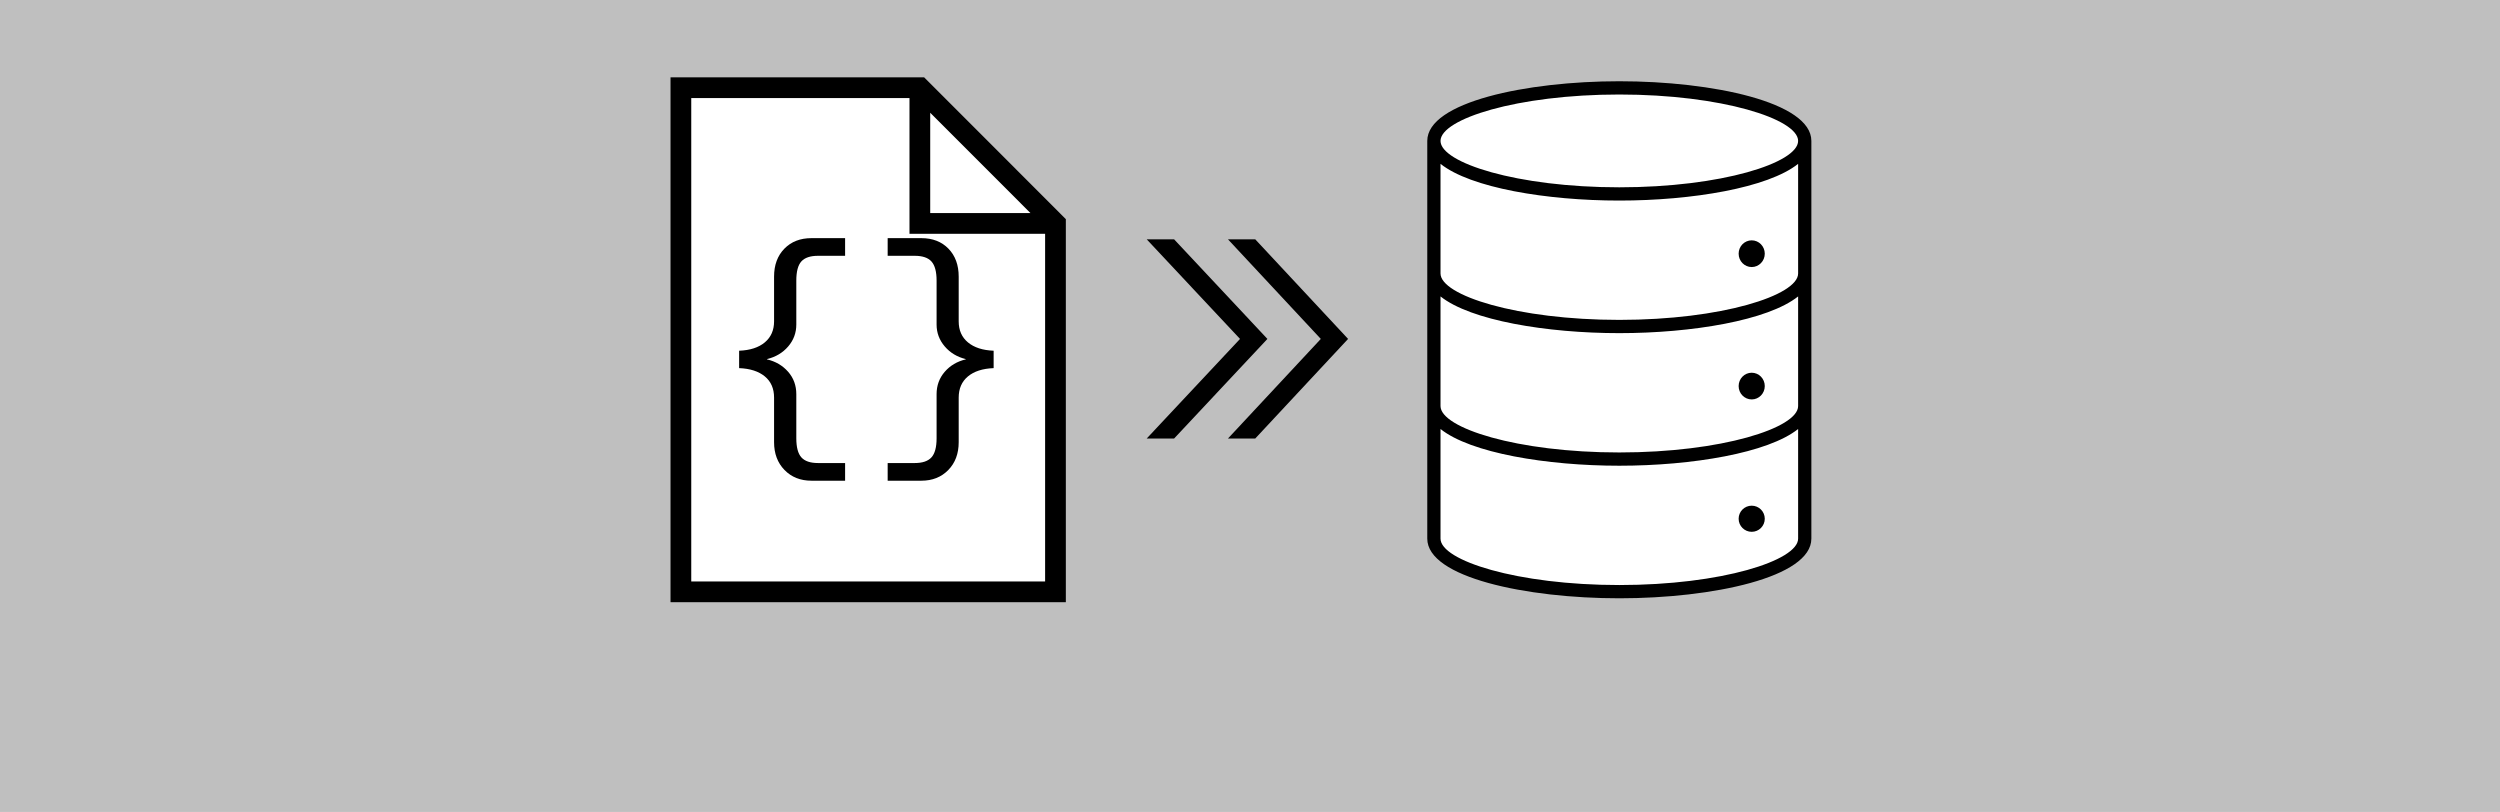
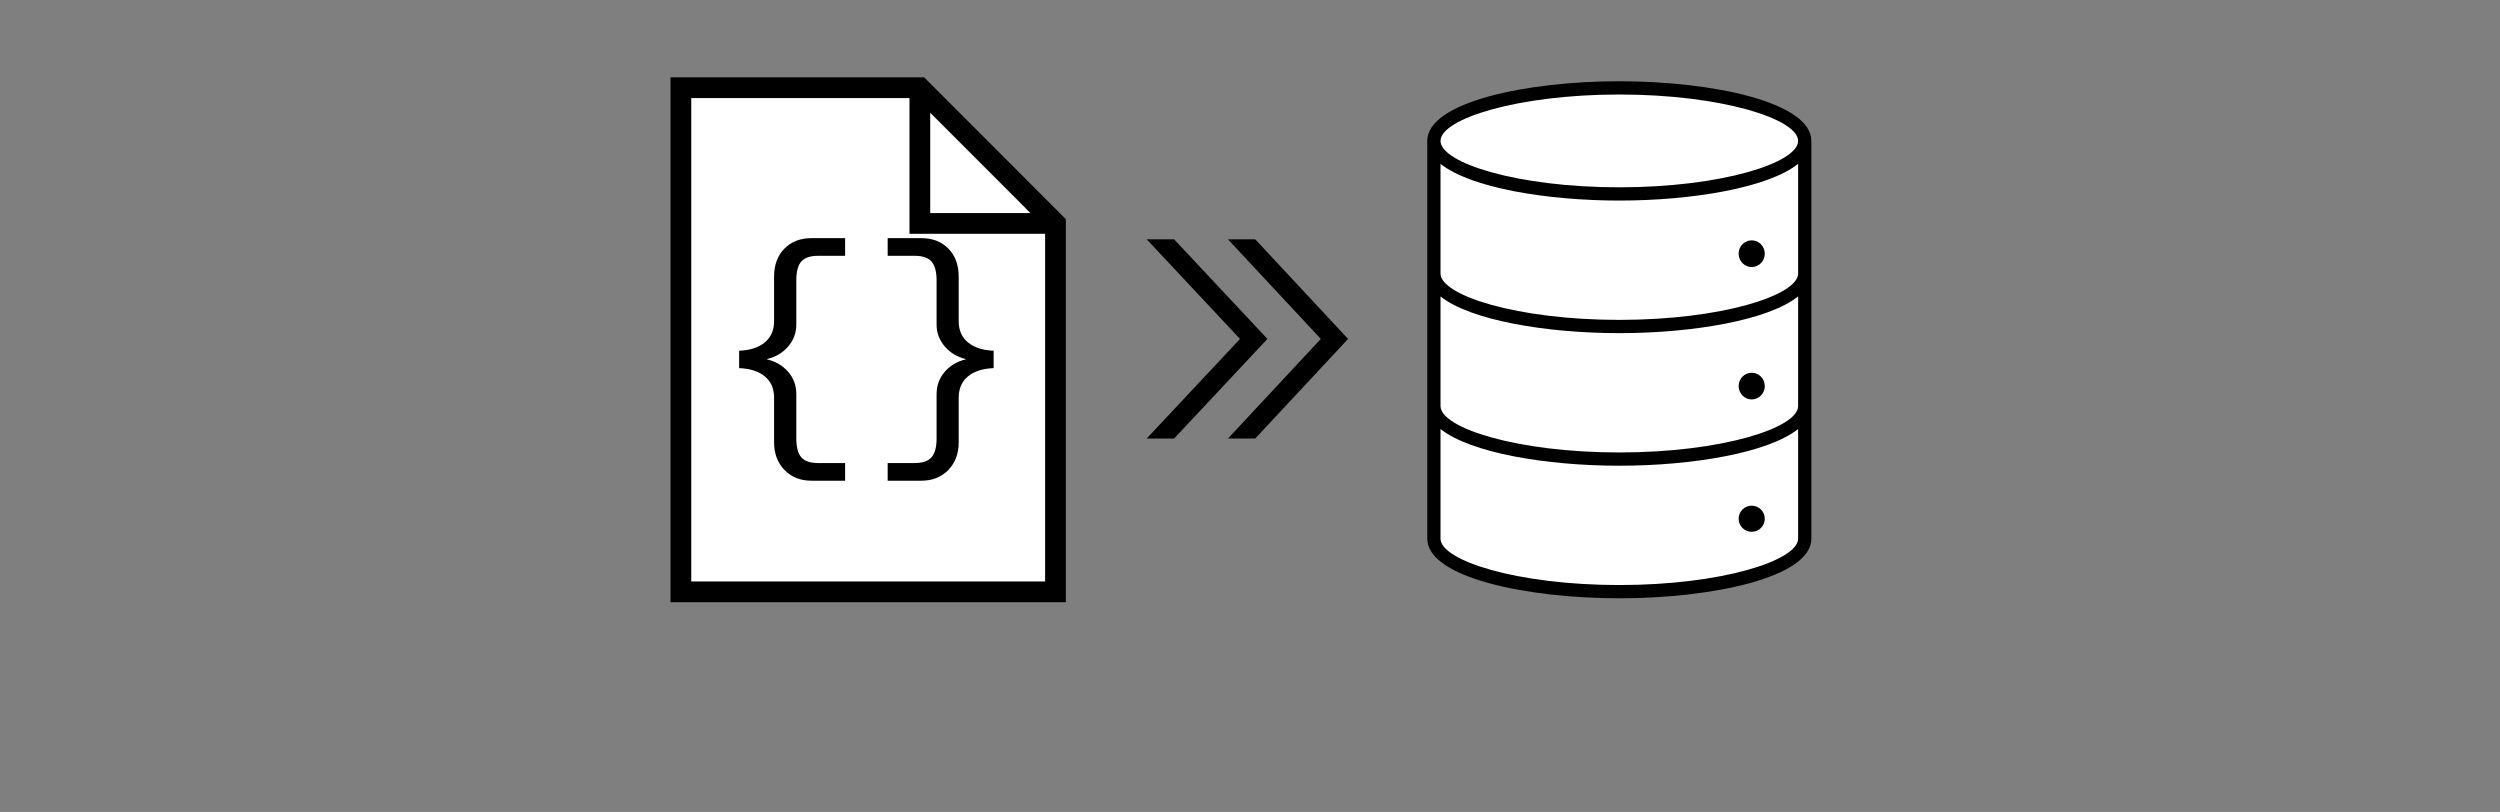
<svg xmlns="http://www.w3.org/2000/svg" width="4400" height="1429" overflow="hidden">
  <defs>
    <clipPath id="clip0">
      <rect x="0" y="260" width="4400" height="1429" />
    </clipPath>
  </defs>
  <g clip-path="url(#clip0)" transform="matrix(1 0 0 1 0 -260)">
-     <rect x="0" y="260" width="4400" height="1429" fill="#BFBFBF" />
+     <rect x="0" y="260" width="4400" height="1429" fill="#7F7F7F" />
    <path d="M2523.5 509.092 2523.5 1215.24 2548.18 1242.99 2631.46 1273.83 2754.84 1295.42 2918.32 1298.5 3069.46 1276.91 3168.16 1236.83 3180.5 1221.41C3179.47 979.859 3178.44 738.309 3177.42 496.758L3140.4 462.838 3044.78 435.086 2927.57 419.667 2844.29 416.584 2745.58 413.5 2631.46 438.169 2563.6 456.671 2523.5 509.092Z" stroke="#FFFFFF" stroke-width="4.583" stroke-miterlimit="8" fill="#FFFFFF" fill-rule="evenodd" />
    <path d="M1197.5 416.5C1198.53 710.776 1199.56 1005.05 1200.58 1299.33L1863.5 1305.5 1857.33 648.011 1610.67 416.5 1197.5 416.5Z" stroke="#FFFFFF" stroke-width="4.583" stroke-miterlimit="8" fill="#FFFFFF" fill-rule="evenodd" />
    <path d="M1187 403 1187 1313 1869 1313 1869 648.541 1623.64 403ZM1630.49 442.027 1830 641.682C1830.05 641.726 1830.04 641.799 1830 641.842 1829.98 641.862 1829.95 641.875 1829.92 641.875L1630.3 641.875 1630.3 442.107C1630.3 442.044 1630.35 441.994 1630.41 441.994 1630.44 441.996 1630.47 442.007 1630.49 442.027ZM1209.73 1290.25 1209.73 425.75 1607.57 425.75 1607.57 664.625 1846.27 664.625 1846.27 1290.25Z" stroke="#000000" stroke-width="13.75" stroke-miterlimit="8" fill-rule="evenodd" />
    <text font-family="Courier New,Courier New_MSFontService,sans-serif" font-weight="400" font-size="458" transform="matrix(1 0 0 1 1250.1 1011)">{}</text>
    <path d="M3188 1208 3188 508C3188 439.797 3013.86 403 2850 403 2686.14 403 2512 439.797 2512 508L2512 1208C2512 1276.2 2686.14 1313 2850 1313 3013.86 1313 3188 1276.2 3188 1208ZM2850 426.333C3030.11 426.333 3164.69 469.501 3164.69 508 3164.69 546.499 3030.11 589.667 2850 589.667 2669.89 589.667 2535.31 546.499 2535.31 508 2535.31 469.501 2669.89 426.333 2850 426.333ZM2535.31 548.366C2588.1 590.6 2722.18 613 2850 613 2977.82 613 3111.9 590.6 3164.69 548.366L3164.69 741.333C3164.69 779.834 3030.11 823 2850 823 2669.89 823 2535.31 779.834 2535.31 741.333ZM2535.31 781.701C2588.1 823.933 2722.18 846.333 2850 846.333 2977.82 846.333 3111.9 823.933 3164.69 781.701L3164.69 974.667C3164.69 1013.17 3030.11 1056.33 2850 1056.33 2669.89 1056.33 2535.31 1013.17 2535.31 974.667ZM2535.31 1208 2535.31 1015.03C2588.1 1057.27 2722.18 1079.67 2850 1079.67 2977.82 1079.67 3111.9 1057.27 3164.69 1015.03L3164.69 1208C3164.69 1246.5 3030.11 1289.67 2850 1289.67 2669.89 1289.67 2535.31 1246.5 2535.31 1208Z" fill-rule="evenodd" />
    <path d="M3106 706.5C3106 719.479 3095.7 730 3083 730 3070.3 730 3060 719.479 3060 706.5 3060 693.521 3070.3 683 3083 683 3095.7 683 3106 693.521 3106 706.5Z" fill-rule="evenodd" />
    <path d="M3106 939.5C3106 952.479 3095.7 963 3083 963 3070.3 963 3060 952.479 3060 939.5 3060 926.521 3070.3 916 3083 916 3095.7 916 3106 926.521 3106 939.5Z" fill-rule="evenodd" />
    <path d="M3106 1173C3106 1185.7 3095.7 1196 3083 1196 3070.3 1196 3060 1185.7 3060 1173 3060 1160.3 3070.3 1150 3083 1150 3095.7 1150 3106 1160.3 3106 1173Z" fill-rule="evenodd" />
    <path d="M2023.5 683.5 2065.44 683.5 2227.5 856.5 2065.44 1029.5 2023.5 1029.5 2185.56 856.5Z" stroke="#000000" stroke-width="4.583" stroke-miterlimit="8" fill-rule="evenodd" />
    <path d="M2166.5 683.5 2208.24 683.5 2369.5 856.5 2208.24 1029.5 2166.5 1029.5 2327.76 856.5Z" stroke="#000000" stroke-width="4.583" stroke-miterlimit="8" fill-rule="evenodd" />
  </g>
</svg>
